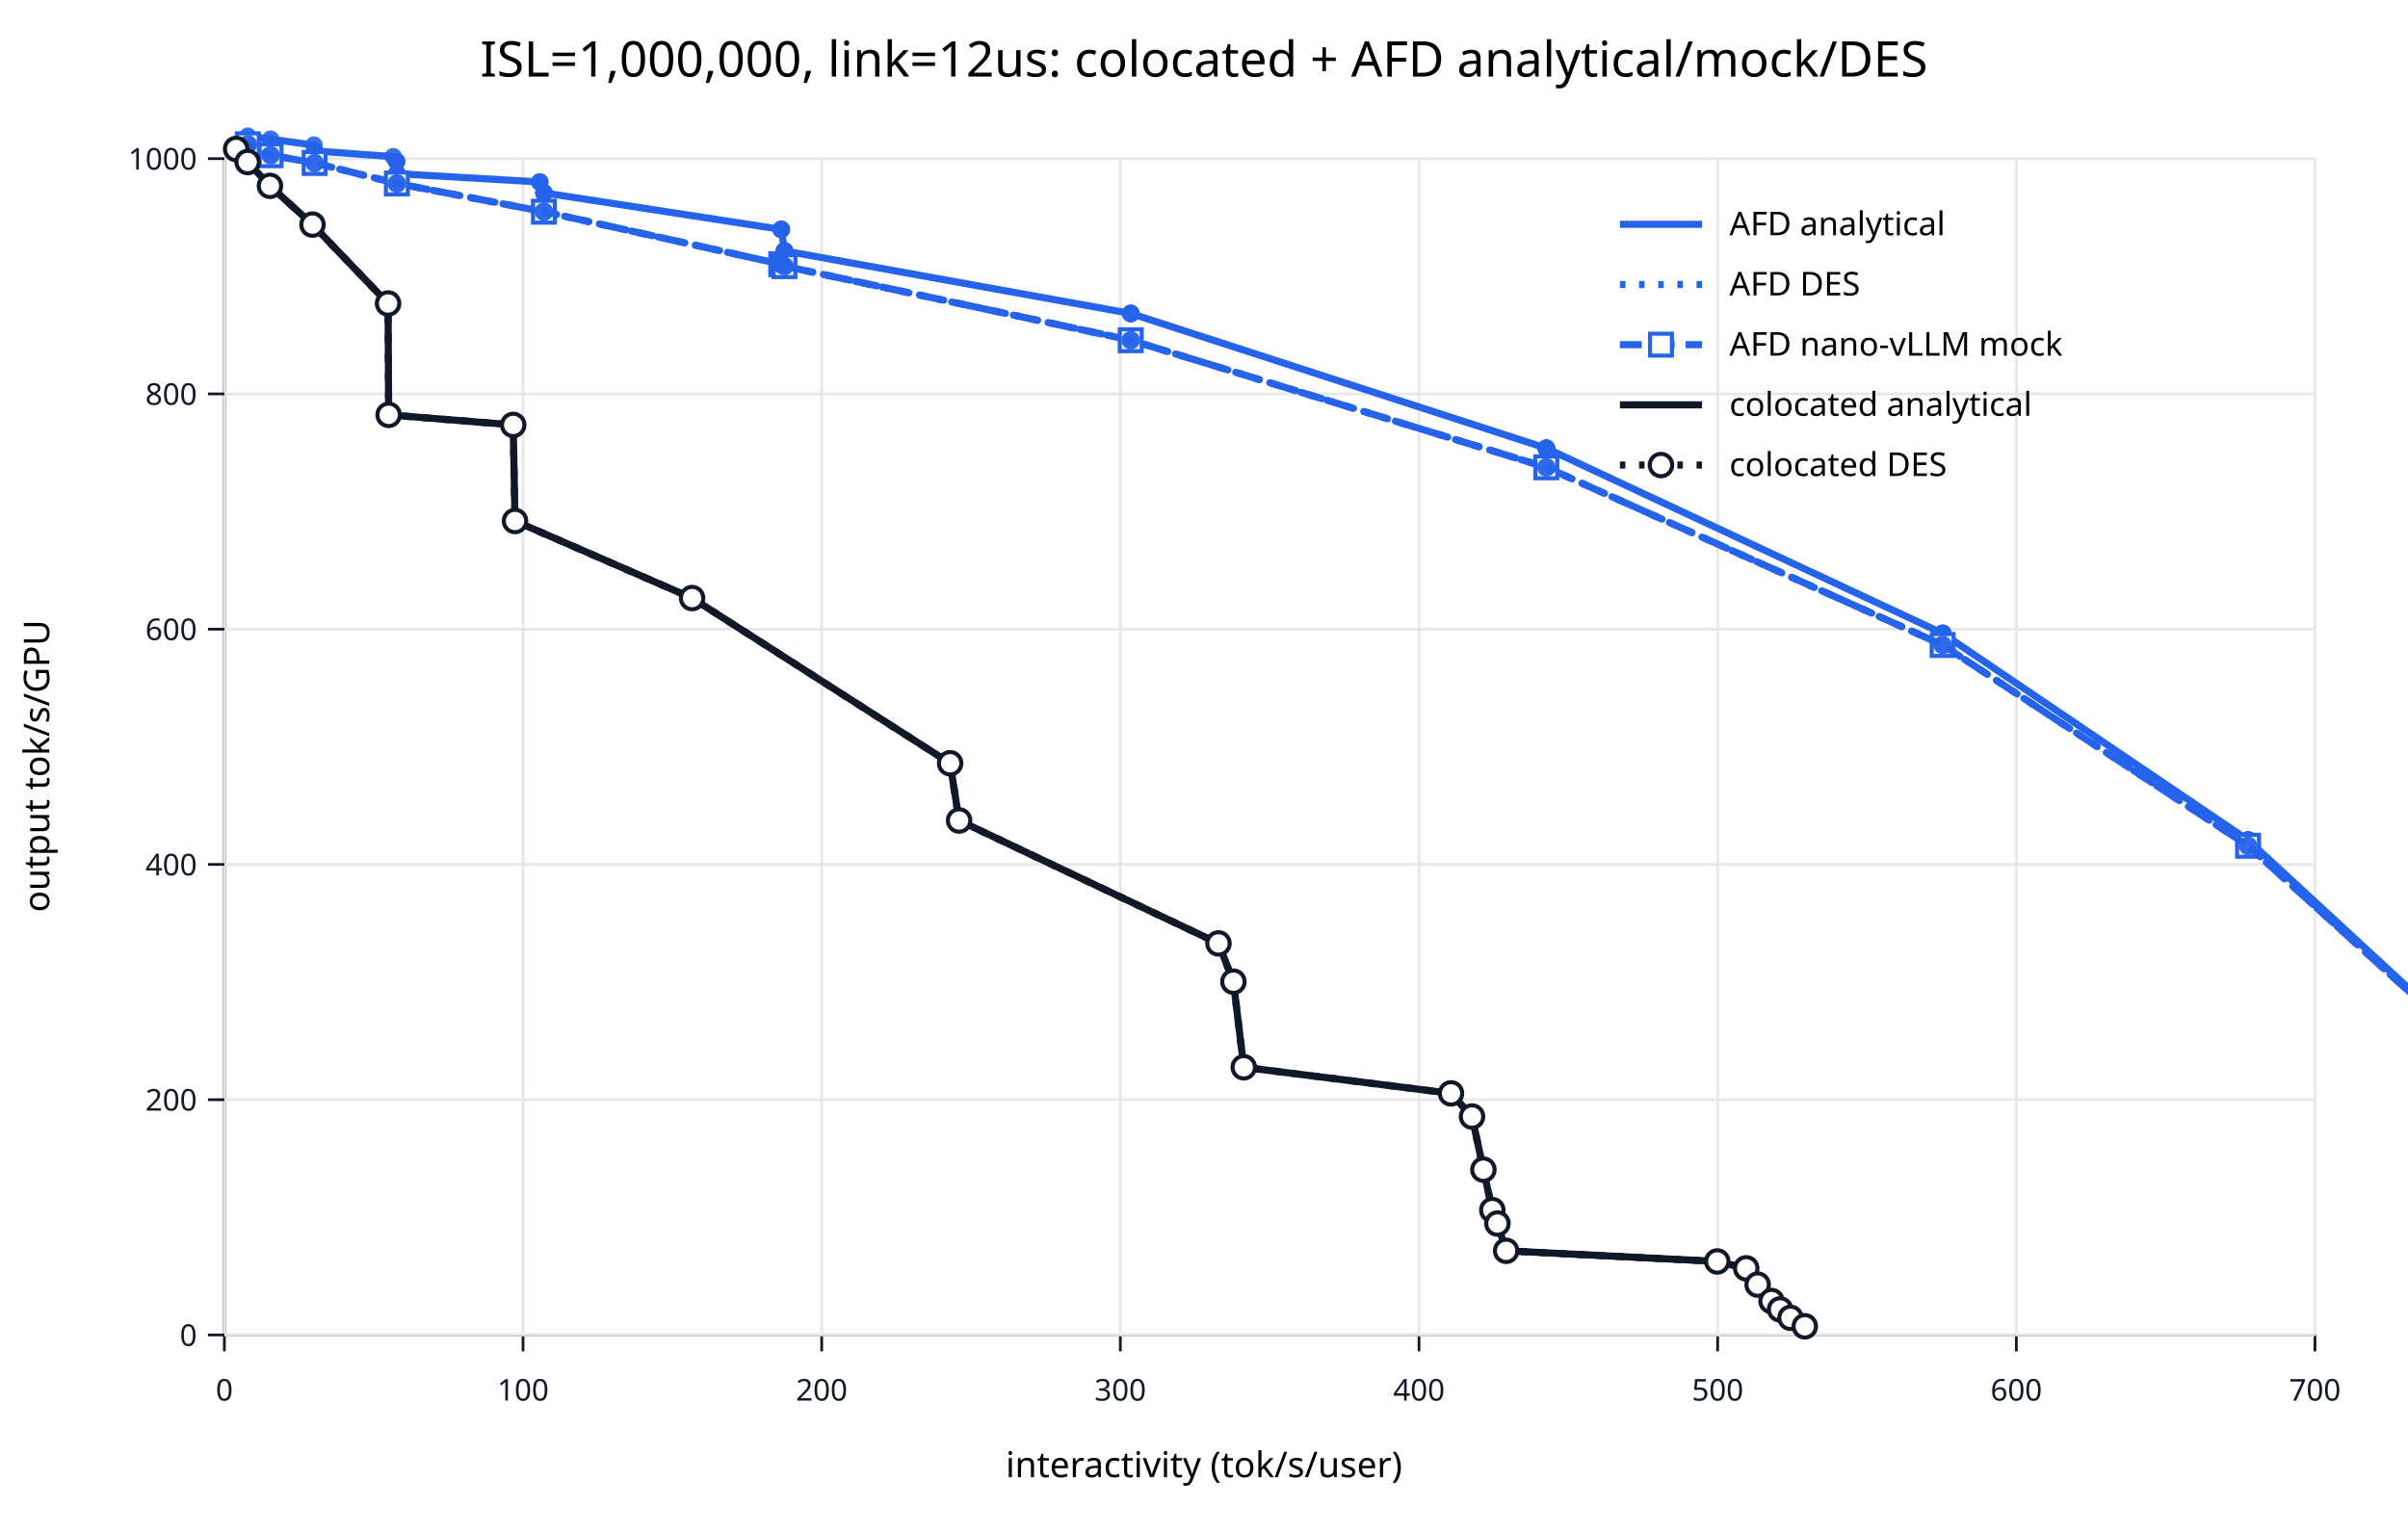
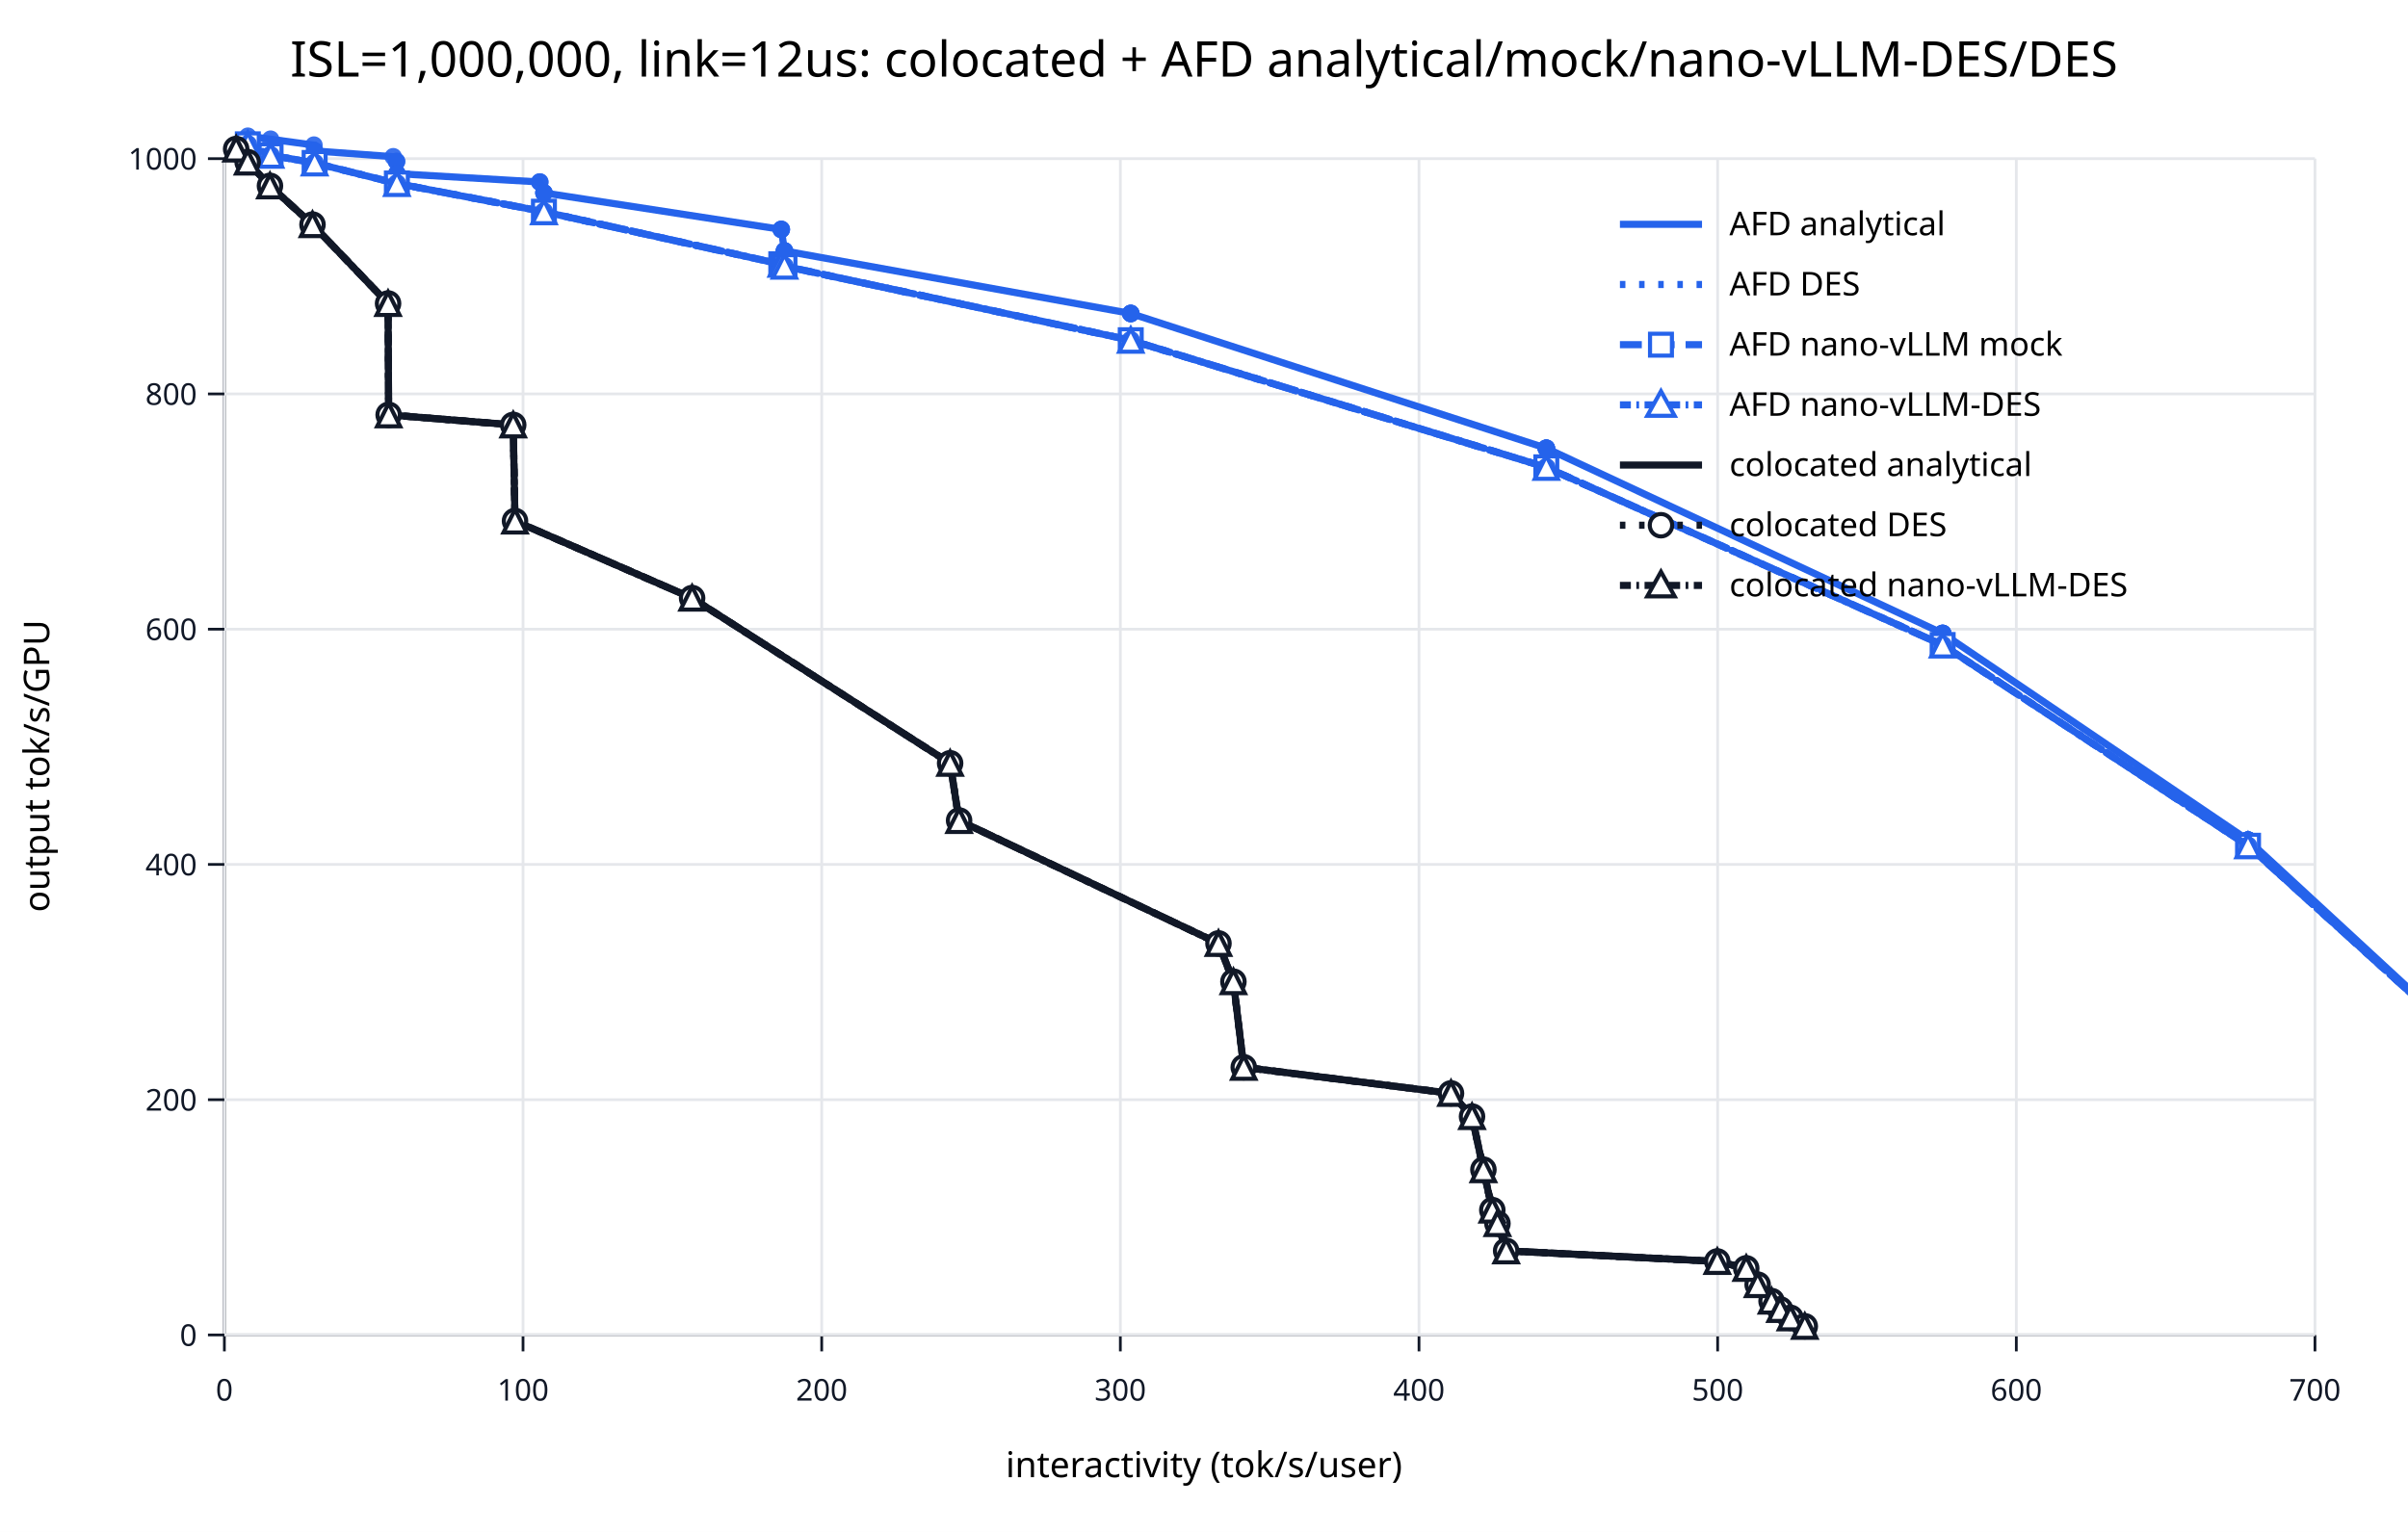
<svg xmlns="http://www.w3.org/2000/svg" width="880" height="560" viewBox="0 0 880 560">
  <rect width="100%" height="100%" fill="white" />
-   <text x="440" y="28" text-anchor="middle" font-family="sans-serif" font-size="18">ISL=1,000,000, link=12us: colocated + AFD analytical/mock/DES</text>
+   <text x="440" y="28" text-anchor="middle" font-family="sans-serif" font-size="18">ISL=1,000,000, link=12us: colocated + AFD analytical/mock/nano-vLLM-DES/DES</text>
  <line x1="82" y1="488" x2="846" y2="488" stroke="#111827" />
  <line x1="82" y1="58" x2="82" y2="488" stroke="#111827" />
  <line x1="82.00" y1="488.00" x2="82.00" y2="494.00" stroke="#111827" />
  <line x1="82.00" y1="58.00" x2="82.00" y2="488.00" stroke="#e5e7eb" />
  <text x="82.00" y="512.00" text-anchor="middle" font-family="sans-serif" font-size="11" fill="#111827">0</text>
  <line x1="191.14" y1="488.00" x2="191.14" y2="494.00" stroke="#111827" />
  <line x1="191.14" y1="58.00" x2="191.14" y2="488.00" stroke="#e5e7eb" />
  <text x="191.14" y="512.00" text-anchor="middle" font-family="sans-serif" font-size="11" fill="#111827">100</text>
  <line x1="300.29" y1="488.00" x2="300.29" y2="494.00" stroke="#111827" />
  <line x1="300.29" y1="58.00" x2="300.29" y2="488.00" stroke="#e5e7eb" />
  <text x="300.29" y="512.00" text-anchor="middle" font-family="sans-serif" font-size="11" fill="#111827">200</text>
  <line x1="409.43" y1="488.00" x2="409.43" y2="494.00" stroke="#111827" />
  <line x1="409.43" y1="58.00" x2="409.43" y2="488.00" stroke="#e5e7eb" />
  <text x="409.43" y="512.00" text-anchor="middle" font-family="sans-serif" font-size="11" fill="#111827">300</text>
  <line x1="518.57" y1="488.00" x2="518.57" y2="494.00" stroke="#111827" />
  <line x1="518.57" y1="58.00" x2="518.57" y2="488.00" stroke="#e5e7eb" />
  <text x="518.57" y="512.00" text-anchor="middle" font-family="sans-serif" font-size="11" fill="#111827">400</text>
  <line x1="627.71" y1="488.00" x2="627.71" y2="494.00" stroke="#111827" />
  <line x1="627.71" y1="58.00" x2="627.71" y2="488.00" stroke="#e5e7eb" />
  <text x="627.71" y="512.00" text-anchor="middle" font-family="sans-serif" font-size="11" fill="#111827">500</text>
  <line x1="736.86" y1="488.00" x2="736.86" y2="494.00" stroke="#111827" />
  <line x1="736.86" y1="58.00" x2="736.86" y2="488.00" stroke="#e5e7eb" />
  <text x="736.86" y="512.00" text-anchor="middle" font-family="sans-serif" font-size="11" fill="#111827">600</text>
  <line x1="846.00" y1="488.00" x2="846.00" y2="494.00" stroke="#111827" />
  <line x1="846.00" y1="58.00" x2="846.00" y2="488.00" stroke="#e5e7eb" />
  <text x="846.00" y="512.00" text-anchor="middle" font-family="sans-serif" font-size="11" fill="#111827">700</text>
  <line x1="76.00" y1="488.00" x2="82.00" y2="488.00" stroke="#111827" />
  <line x1="82.00" y1="488.00" x2="846.00" y2="488.00" stroke="#e5e7eb" />
  <text x="72.00" y="492.00" text-anchor="end" font-family="sans-serif" font-size="11" fill="#111827">0</text>
  <line x1="76.00" y1="402.00" x2="82.00" y2="402.00" stroke="#111827" />
  <line x1="82.00" y1="402.00" x2="846.00" y2="402.00" stroke="#e5e7eb" />
  <text x="72.00" y="406.00" text-anchor="end" font-family="sans-serif" font-size="11" fill="#111827">200</text>
  <line x1="76.00" y1="316.00" x2="82.00" y2="316.00" stroke="#111827" />
  <line x1="82.00" y1="316.00" x2="846.00" y2="316.00" stroke="#e5e7eb" />
  <text x="72.00" y="320.00" text-anchor="end" font-family="sans-serif" font-size="11" fill="#111827">400</text>
  <line x1="76.00" y1="230.00" x2="82.00" y2="230.00" stroke="#111827" />
  <line x1="82.00" y1="230.00" x2="846.00" y2="230.00" stroke="#e5e7eb" />
  <text x="72.00" y="234.00" text-anchor="end" font-family="sans-serif" font-size="11" fill="#111827">600</text>
  <line x1="76.00" y1="144.00" x2="82.00" y2="144.00" stroke="#111827" />
  <line x1="82.00" y1="144.00" x2="846.00" y2="144.00" stroke="#e5e7eb" />
  <text x="72.00" y="148.00" text-anchor="end" font-family="sans-serif" font-size="11" fill="#111827">800</text>
  <line x1="76.00" y1="58.00" x2="82.00" y2="58.00" stroke="#111827" />
  <line x1="82.00" y1="58.00" x2="846.00" y2="58.00" stroke="#e5e7eb" />
  <text x="72.00" y="62.00" text-anchor="end" font-family="sans-serif" font-size="11" fill="#111827">1000</text>
  <polyline points="86.30,54.47 90.50,59.24 98.66,67.94 114.20,82.10 141.82,110.94 142.03,151.65 187.55,155.33 188.21,190.45 252.93,218.63 347.22,279.02 350.50,299.94 445.29,344.87 450.75,358.86 454.53,390.15 530.27,399.69 537.95,408.16 542.11,427.58 545.36,442.36 547.24,447.27 550.42,457.24 627.58,461.13 638.16,463.65 642.33,469.60 647.41,475.62 650.53,478.67 654.34,481.74 659.56,484.84" fill="none" stroke="#111827" stroke-width="2.6" />
  <polyline points="86.30,54.47 90.50,59.24 98.66,67.94 114.20,82.10 141.82,110.94 142.03,151.65 187.55,155.33 188.21,190.45 252.93,218.63 347.22,279.02 350.50,299.94 445.29,344.87 450.75,358.86 454.53,390.15 530.27,399.69 537.95,408.16 542.11,427.58 545.36,442.36 547.24,447.27 550.42,457.24 627.58,461.13 638.16,463.65 642.33,469.60 647.41,475.62 650.53,478.67 654.34,481.74 659.56,484.84" fill="none" stroke="#111827" stroke-width="2.6" stroke-dasharray="2 5" stroke-linecap="round" />
+   <polyline points="86.30,54.47 90.50,59.24 98.66,67.94 114.20,82.10 141.82,110.94 142.03,151.65 187.55,155.33 188.21,190.45 252.93,218.63 347.22,279.02 350.50,299.94 445.29,344.87 450.75,358.86 454.53,390.15 530.27,399.69 537.95,408.16 542.11,427.58 545.36,442.36 547.24,447.27 550.42,457.24 627.58,461.13 638.16,463.65 642.33,469.60 647.41,475.62 650.53,478.67 654.34,481.74 659.56,484.84" fill="none" stroke="#111827" stroke-width="2.6" stroke-dasharray="4 2 1 2" stroke-linecap="round" />
  <polyline points="90.57,49.79 98.88,50.88 114.73,53.04 114.98,55.16 114.98,55.16 143.71,57.29 144.92,59.02 144.92,59.02 145.04,63.48 145.04,63.48 145.04,63.48 197.26,66.53 197.26,66.53 198.78,70.50 198.78,70.50 198.78,70.50 285.52,83.87 285.52,83.87 285.52,83.87 286.68,91.71 286.68,91.71 286.68,91.71 286.68,91.71 413.23,114.59 413.23,114.59 413.23,114.59 413.23,114.59 565.10,163.86 565.10,163.86 565.10,163.86 565.10,163.86 565.10,163.86 709.94,231.55 709.94,231.55 709.94,231.55 709.94,231.55 709.94,231.55 821.55,307.10 821.55,307.10 821.55,307.10 821.55,307.10 821.55,307.10 821.55,307.10 894.20,374.17 894.20,374.17 894.20,374.17 894.20,374.17 894.20,374.17 894.20,374.17" fill="none" stroke="#2563eb" stroke-width="2.6" />
  <circle cx="90.57" cy="49.79" r="3.2" fill="#2563eb" fill-opacity="0.90" />
  <circle cx="98.88" cy="50.88" r="3.2" fill="#2563eb" fill-opacity="0.90" />
  <circle cx="114.73" cy="53.04" r="3.2" fill="#2563eb" fill-opacity="0.90" />
  <circle cx="114.98" cy="55.16" r="3.2" fill="#2563eb" fill-opacity="0.90" />
  <circle cx="114.98" cy="55.16" r="3.2" fill="#2563eb" fill-opacity="0.90" />
  <circle cx="143.71" cy="57.29" r="3.2" fill="#2563eb" fill-opacity="0.90" />
  <circle cx="144.92" cy="59.02" r="3.2" fill="#2563eb" fill-opacity="0.90" />
  <circle cx="144.92" cy="59.02" r="3.2" fill="#2563eb" fill-opacity="0.90" />
  <circle cx="145.04" cy="63.48" r="3.2" fill="#2563eb" fill-opacity="0.90" />
  <circle cx="145.04" cy="63.48" r="3.2" fill="#2563eb" fill-opacity="0.90" />
  <circle cx="145.04" cy="63.48" r="3.2" fill="#2563eb" fill-opacity="0.90" />
  <circle cx="197.26" cy="66.53" r="3.2" fill="#2563eb" fill-opacity="0.90" />
  <circle cx="197.26" cy="66.53" r="3.2" fill="#2563eb" fill-opacity="0.90" />
  <circle cx="198.78" cy="70.50" r="3.2" fill="#2563eb" fill-opacity="0.90" />
  <circle cx="198.78" cy="70.50" r="3.2" fill="#2563eb" fill-opacity="0.90" />
  <circle cx="198.78" cy="70.50" r="3.2" fill="#2563eb" fill-opacity="0.90" />
  <circle cx="285.52" cy="83.87" r="3.2" fill="#2563eb" fill-opacity="0.90" />
  <circle cx="285.52" cy="83.87" r="3.2" fill="#2563eb" fill-opacity="0.90" />
  <circle cx="285.52" cy="83.87" r="3.2" fill="#2563eb" fill-opacity="0.90" />
  <circle cx="286.68" cy="91.71" r="3.2" fill="#2563eb" fill-opacity="0.90" />
  <circle cx="286.68" cy="91.71" r="3.2" fill="#2563eb" fill-opacity="0.90" />
  <circle cx="286.68" cy="91.71" r="3.2" fill="#2563eb" fill-opacity="0.90" />
  <circle cx="286.68" cy="91.71" r="3.2" fill="#2563eb" fill-opacity="0.90" />
  <circle cx="413.23" cy="114.59" r="3.2" fill="#2563eb" fill-opacity="0.90" />
  <circle cx="413.23" cy="114.59" r="3.2" fill="#2563eb" fill-opacity="0.90" />
  <circle cx="413.23" cy="114.59" r="3.2" fill="#2563eb" fill-opacity="0.90" />
  <circle cx="413.23" cy="114.59" r="3.2" fill="#2563eb" fill-opacity="0.90" />
  <circle cx="565.10" cy="163.86" r="3.2" fill="#2563eb" fill-opacity="0.90" />
  <circle cx="565.10" cy="163.86" r="3.2" fill="#2563eb" fill-opacity="0.90" />
  <circle cx="565.10" cy="163.86" r="3.2" fill="#2563eb" fill-opacity="0.90" />
  <circle cx="565.10" cy="163.86" r="3.2" fill="#2563eb" fill-opacity="0.90" />
  <circle cx="565.10" cy="163.86" r="3.2" fill="#2563eb" fill-opacity="0.90" />
  <circle cx="709.94" cy="231.55" r="3.2" fill="#2563eb" fill-opacity="0.90" />
  <circle cx="709.94" cy="231.55" r="3.2" fill="#2563eb" fill-opacity="0.90" />
  <circle cx="709.94" cy="231.55" r="3.2" fill="#2563eb" fill-opacity="0.90" />
  <circle cx="709.94" cy="231.55" r="3.2" fill="#2563eb" fill-opacity="0.90" />
  <circle cx="709.94" cy="231.55" r="3.2" fill="#2563eb" fill-opacity="0.90" />
  <circle cx="821.55" cy="307.10" r="3.2" fill="#2563eb" fill-opacity="0.90" />
  <circle cx="821.55" cy="307.10" r="3.2" fill="#2563eb" fill-opacity="0.90" />
  <circle cx="821.55" cy="307.10" r="3.2" fill="#2563eb" fill-opacity="0.90" />
  <circle cx="821.55" cy="307.10" r="3.2" fill="#2563eb" fill-opacity="0.90" />
  <circle cx="821.55" cy="307.10" r="3.2" fill="#2563eb" fill-opacity="0.90" />
  <circle cx="821.55" cy="307.10" r="3.2" fill="#2563eb" fill-opacity="0.90" />
  <circle cx="894.20" cy="374.17" r="3.2" fill="#2563eb" fill-opacity="0.90" />
  <circle cx="894.20" cy="374.17" r="3.2" fill="#2563eb" fill-opacity="0.90" />
  <circle cx="894.20" cy="374.17" r="3.2" fill="#2563eb" fill-opacity="0.90" />
  <circle cx="894.20" cy="374.17" r="3.2" fill="#2563eb" fill-opacity="0.90" />
  <circle cx="894.20" cy="374.17" r="3.2" fill="#2563eb" fill-opacity="0.90" />
  <circle cx="894.20" cy="374.17" r="3.2" fill="#2563eb" fill-opacity="0.90" />
  <polyline points="90.57,52.76 98.88,56.74 114.98,59.57 145.04,67.07 198.78,77.39 285.52,96.59 286.68,97.29 413.23,124.37 565.10,170.83 709.94,235.78 821.54,309.17 894.21,374.98" fill="none" stroke="#2563eb" stroke-width="2.6" stroke-dasharray="8 4" stroke-linecap="round" />
  <rect x="86.57" y="48.76" width="8.0" height="8.0" fill="white" stroke="#2563eb" stroke-width="1.5" />
  <rect x="94.88" y="52.74" width="8.0" height="8.0" fill="white" stroke="#2563eb" stroke-width="1.5" />
  <rect x="110.98" y="55.57" width="8.0" height="8.0" fill="white" stroke="#2563eb" stroke-width="1.5" />
  <rect x="141.04" y="63.07" width="8.0" height="8.0" fill="white" stroke="#2563eb" stroke-width="1.5" />
  <rect x="194.78" y="73.39" width="8.0" height="8.0" fill="white" stroke="#2563eb" stroke-width="1.5" />
  <rect x="281.52" y="92.59" width="8.0" height="8.0" fill="white" stroke="#2563eb" stroke-width="1.5" />
  <rect x="282.68" y="93.29" width="8.0" height="8.0" fill="white" stroke="#2563eb" stroke-width="1.5" />
  <rect x="409.23" y="120.37" width="8.0" height="8.0" fill="white" stroke="#2563eb" stroke-width="1.5" />
  <rect x="561.10" y="166.83" width="8.0" height="8.0" fill="white" stroke="#2563eb" stroke-width="1.5" />
  <rect x="705.94" y="231.78" width="8.0" height="8.0" fill="white" stroke="#2563eb" stroke-width="1.5" />
  <rect x="817.54" y="305.17" width="8.0" height="8.0" fill="white" stroke="#2563eb" stroke-width="1.5" />
  <rect x="890.21" y="370.98" width="8.0" height="8.0" fill="white" stroke="#2563eb" stroke-width="1.5" />
  <polyline points="90.57,52.76 98.88,56.74 114.98,59.57 145.04,67.07 198.78,77.39 285.52,96.59 286.68,97.29 413.23,124.37 565.10,170.83 709.94,235.78 821.54,309.17 894.21,374.98" fill="none" stroke="#2563eb" stroke-width="2.6" stroke-dasharray="2 5" stroke-linecap="round" />
  <circle cx="90.57" cy="52.76" r="3.4" fill="#2563eb" fill-opacity="0.95" />
  <circle cx="98.88" cy="56.74" r="3.4" fill="#2563eb" fill-opacity="0.95" />
  <circle cx="114.98" cy="59.57" r="3.4" fill="#2563eb" fill-opacity="0.95" />
  <circle cx="145.04" cy="67.07" r="3.4" fill="#2563eb" fill-opacity="0.95" />
  <circle cx="198.78" cy="77.39" r="3.4" fill="#2563eb" fill-opacity="0.95" />
  <circle cx="285.52" cy="96.59" r="3.4" fill="#2563eb" fill-opacity="0.95" />
  <circle cx="286.68" cy="97.29" r="3.4" fill="#2563eb" fill-opacity="0.95" />
  <circle cx="413.23" cy="124.37" r="3.4" fill="#2563eb" fill-opacity="0.95" />
  <circle cx="565.10" cy="170.83" r="3.4" fill="#2563eb" fill-opacity="0.95" />
  <circle cx="709.94" cy="235.78" r="3.4" fill="#2563eb" fill-opacity="0.95" />
  <circle cx="821.54" cy="309.17" r="3.4" fill="#2563eb" fill-opacity="0.95" />
  <circle cx="894.21" cy="374.98" r="3.4" fill="#2563eb" fill-opacity="0.95" />
+   <polyline points="90.57,52.76 98.88,56.74 114.98,59.57 145.04,67.07 198.78,77.39 285.52,96.59 286.68,97.29 413.23,124.37 565.10,170.83 709.94,235.78 821.54,309.17 894.21,374.98" fill="none" stroke="#2563eb" stroke-width="2.6" stroke-dasharray="4 2 1 2" stroke-linecap="round" />
+   <polygon points="90.57,48.56 94.77,56.96 86.37,56.96" fill="white" stroke="#2563eb" stroke-width="1.5" />
+   <polygon points="98.88,52.54 103.08,60.94 94.68,60.94" fill="white" stroke="#2563eb" stroke-width="1.5" />
+   <polygon points="114.98,55.37 119.18,63.77 110.78,63.77" fill="white" stroke="#2563eb" stroke-width="1.5" />
+   <polygon points="145.04,62.87 149.24,71.27 140.84,71.27" fill="white" stroke="#2563eb" stroke-width="1.5" />
+   <polygon points="198.78,73.19 202.98,81.59 194.58,81.59" fill="white" stroke="#2563eb" stroke-width="1.5" />
+   <polygon points="285.52,92.39 289.72,100.79 281.32,100.79" fill="white" stroke="#2563eb" stroke-width="1.5" />
+   <polygon points="286.68,93.09 290.88,101.49 282.48,101.49" fill="white" stroke="#2563eb" stroke-width="1.5" />
+   <polygon points="413.23,120.17 417.43,128.57 409.03,128.57" fill="white" stroke="#2563eb" stroke-width="1.5" />
+   <polygon points="565.10,166.63 569.30,175.03 560.90,175.03" fill="white" stroke="#2563eb" stroke-width="1.5" />
+   <polygon points="709.94,231.58 714.14,239.98 705.74,239.98" fill="white" stroke="#2563eb" stroke-width="1.5" />
+   <polygon points="821.54,304.97 825.74,313.37 817.34,313.37" fill="white" stroke="#2563eb" stroke-width="1.5" />
+   <polygon points="894.21,370.78 898.41,379.18 890.01,379.18" fill="white" stroke="#2563eb" stroke-width="1.5" />
  <circle cx="86.30" cy="54.47" r="3.0" fill="#111827" fill-opacity="0.85" />
  <circle cx="90.50" cy="59.24" r="3.0" fill="#111827" fill-opacity="0.85" />
  <circle cx="98.66" cy="67.94" r="3.0" fill="#111827" fill-opacity="0.85" />
  <circle cx="114.20" cy="82.10" r="3.0" fill="#111827" fill-opacity="0.85" />
  <circle cx="141.82" cy="110.94" r="3.0" fill="#111827" fill-opacity="0.85" />
  <circle cx="142.03" cy="151.65" r="3.0" fill="#111827" fill-opacity="0.85" />
  <circle cx="187.55" cy="155.33" r="3.0" fill="#111827" fill-opacity="0.85" />
  <circle cx="188.21" cy="190.45" r="3.0" fill="#111827" fill-opacity="0.85" />
  <circle cx="252.93" cy="218.63" r="3.0" fill="#111827" fill-opacity="0.85" />
  <circle cx="347.22" cy="279.02" r="3.0" fill="#111827" fill-opacity="0.85" />
  <circle cx="350.50" cy="299.94" r="3.0" fill="#111827" fill-opacity="0.85" />
  <circle cx="445.29" cy="344.87" r="3.0" fill="#111827" fill-opacity="0.85" />
  <circle cx="450.75" cy="358.86" r="3.0" fill="#111827" fill-opacity="0.85" />
  <circle cx="454.53" cy="390.15" r="3.0" fill="#111827" fill-opacity="0.85" />
  <circle cx="530.27" cy="399.69" r="3.0" fill="#111827" fill-opacity="0.85" />
  <circle cx="537.95" cy="408.16" r="3.0" fill="#111827" fill-opacity="0.85" />
  <circle cx="542.11" cy="427.58" r="3.0" fill="#111827" fill-opacity="0.85" />
  <circle cx="545.36" cy="442.36" r="3.0" fill="#111827" fill-opacity="0.85" />
  <circle cx="547.24" cy="447.27" r="3.0" fill="#111827" fill-opacity="0.85" />
  <circle cx="550.42" cy="457.24" r="3.0" fill="#111827" fill-opacity="0.85" />
  <circle cx="627.58" cy="461.13" r="3.0" fill="#111827" fill-opacity="0.85" />
  <circle cx="638.16" cy="463.65" r="3.0" fill="#111827" fill-opacity="0.85" />
  <circle cx="642.33" cy="469.60" r="3.0" fill="#111827" fill-opacity="0.85" />
  <circle cx="647.41" cy="475.62" r="3.0" fill="#111827" fill-opacity="0.85" />
  <circle cx="650.53" cy="478.67" r="3.0" fill="#111827" fill-opacity="0.85" />
  <circle cx="654.34" cy="481.74" r="3.0" fill="#111827" fill-opacity="0.85" />
  <circle cx="659.56" cy="484.84" r="3.0" fill="#111827" fill-opacity="0.85" />
  <circle cx="86.30" cy="54.47" r="4.1" fill="white" stroke="#111827" stroke-width="1.5" />
  <circle cx="90.50" cy="59.24" r="4.1" fill="white" stroke="#111827" stroke-width="1.5" />
  <circle cx="98.66" cy="67.94" r="4.1" fill="white" stroke="#111827" stroke-width="1.5" />
  <circle cx="114.20" cy="82.10" r="4.1" fill="white" stroke="#111827" stroke-width="1.5" />
  <circle cx="141.82" cy="110.94" r="4.1" fill="white" stroke="#111827" stroke-width="1.5" />
  <circle cx="142.03" cy="151.65" r="4.1" fill="white" stroke="#111827" stroke-width="1.5" />
  <circle cx="187.55" cy="155.33" r="4.1" fill="white" stroke="#111827" stroke-width="1.5" />
  <circle cx="188.21" cy="190.45" r="4.1" fill="white" stroke="#111827" stroke-width="1.5" />
  <circle cx="252.93" cy="218.63" r="4.1" fill="white" stroke="#111827" stroke-width="1.5" />
  <circle cx="347.22" cy="279.02" r="4.1" fill="white" stroke="#111827" stroke-width="1.5" />
  <circle cx="350.50" cy="299.94" r="4.1" fill="white" stroke="#111827" stroke-width="1.5" />
  <circle cx="445.29" cy="344.87" r="4.1" fill="white" stroke="#111827" stroke-width="1.5" />
  <circle cx="450.75" cy="358.86" r="4.1" fill="white" stroke="#111827" stroke-width="1.5" />
  <circle cx="454.53" cy="390.15" r="4.1" fill="white" stroke="#111827" stroke-width="1.5" />
  <circle cx="530.27" cy="399.69" r="4.1" fill="white" stroke="#111827" stroke-width="1.5" />
  <circle cx="537.95" cy="408.16" r="4.1" fill="white" stroke="#111827" stroke-width="1.5" />
  <circle cx="542.11" cy="427.58" r="4.1" fill="white" stroke="#111827" stroke-width="1.5" />
  <circle cx="545.36" cy="442.36" r="4.1" fill="white" stroke="#111827" stroke-width="1.5" />
  <circle cx="547.24" cy="447.27" r="4.1" fill="white" stroke="#111827" stroke-width="1.5" />
  <circle cx="550.42" cy="457.24" r="4.1" fill="white" stroke="#111827" stroke-width="1.5" />
  <circle cx="627.58" cy="461.13" r="4.1" fill="white" stroke="#111827" stroke-width="1.5" />
  <circle cx="638.16" cy="463.65" r="4.1" fill="white" stroke="#111827" stroke-width="1.5" />
  <circle cx="642.33" cy="469.60" r="4.1" fill="white" stroke="#111827" stroke-width="1.5" />
  <circle cx="647.41" cy="475.62" r="4.1" fill="white" stroke="#111827" stroke-width="1.5" />
  <circle cx="650.53" cy="478.67" r="4.1" fill="white" stroke="#111827" stroke-width="1.5" />
  <circle cx="654.34" cy="481.74" r="4.1" fill="white" stroke="#111827" stroke-width="1.5" />
  <circle cx="659.56" cy="484.84" r="4.1" fill="white" stroke="#111827" stroke-width="1.5" />
+   <polygon points="86.30,50.27 90.50,58.67 82.10,58.67" fill="white" stroke="#111827" stroke-width="1.5" />
+   <polygon points="90.50,55.04 94.70,63.44 86.30,63.44" fill="white" stroke="#111827" stroke-width="1.5" />
+   <polygon points="98.66,63.74 102.86,72.14 94.46,72.14" fill="white" stroke="#111827" stroke-width="1.5" />
+   <polygon points="114.20,77.90 118.40,86.30 110.00,86.30" fill="white" stroke="#111827" stroke-width="1.5" />
+   <polygon points="141.82,106.74 146.02,115.14 137.62,115.14" fill="white" stroke="#111827" stroke-width="1.5" />
+   <polygon points="142.03,147.45 146.23,155.85 137.83,155.85" fill="white" stroke="#111827" stroke-width="1.5" />
+   <polygon points="187.55,151.13 191.75,159.53 183.35,159.53" fill="white" stroke="#111827" stroke-width="1.5" />
+   <polygon points="188.21,186.25 192.41,194.65 184.01,194.65" fill="white" stroke="#111827" stroke-width="1.5" />
+   <polygon points="252.93,214.43 257.13,222.83 248.73,222.83" fill="white" stroke="#111827" stroke-width="1.5" />
+   <polygon points="347.22,274.82 351.42,283.22 343.02,283.22" fill="white" stroke="#111827" stroke-width="1.5" />
+   <polygon points="350.50,295.74 354.70,304.14 346.30,304.14" fill="white" stroke="#111827" stroke-width="1.5" />
+   <polygon points="445.29,340.67 449.49,349.07 441.09,349.07" fill="white" stroke="#111827" stroke-width="1.5" />
+   <polygon points="450.75,354.66 454.95,363.06 446.55,363.06" fill="white" stroke="#111827" stroke-width="1.5" />
+   <polygon points="454.53,385.95 458.73,394.35 450.33,394.35" fill="white" stroke="#111827" stroke-width="1.5" />
+   <polygon points="530.27,395.49 534.47,403.89 526.07,403.89" fill="white" stroke="#111827" stroke-width="1.5" />
+   <polygon points="537.95,403.96 542.15,412.36 533.75,412.36" fill="white" stroke="#111827" stroke-width="1.5" />
+   <polygon points="542.11,423.38 546.31,431.78 537.91,431.78" fill="white" stroke="#111827" stroke-width="1.5" />
+   <polygon points="545.36,438.16 549.56,446.56 541.16,446.56" fill="white" stroke="#111827" stroke-width="1.5" />
+   <polygon points="547.24,443.07 551.44,451.47 543.04,451.47" fill="white" stroke="#111827" stroke-width="1.5" />
+   <polygon points="550.42,453.04 554.62,461.44 546.22,461.44" fill="white" stroke="#111827" stroke-width="1.5" />
+   <polygon points="627.58,456.93 631.78,465.33 623.38,465.33" fill="white" stroke="#111827" stroke-width="1.5" />
+   <polygon points="638.16,459.45 642.36,467.85 633.96,467.85" fill="white" stroke="#111827" stroke-width="1.5" />
+   <polygon points="642.33,465.40 646.53,473.80 638.13,473.80" fill="white" stroke="#111827" stroke-width="1.5" />
+   <polygon points="647.41,471.42 651.61,479.82 643.21,479.82" fill="white" stroke="#111827" stroke-width="1.5" />
+   <polygon points="650.53,474.47 654.73,482.87 646.33,482.87" fill="white" stroke="#111827" stroke-width="1.5" />
+   <polygon points="654.34,477.54 658.54,485.94 650.14,485.94" fill="white" stroke="#111827" stroke-width="1.5" />
+   <polygon points="659.56,480.64 663.76,489.04 655.36,489.04" fill="white" stroke="#111827" stroke-width="1.5" />
  <line x1="592" y1="82" x2="622" y2="82" stroke="#2563eb" stroke-width="2.6" />
  <text x="632" y="86" font-family="sans-serif" font-size="12">AFD analytical</text>
  <line x1="592" y1="104" x2="622" y2="104" stroke="#2563eb" stroke-width="2.6" stroke-dasharray="2 5" />
  <text x="632" y="108" font-family="sans-serif" font-size="12">AFD DES</text>
  <line x1="592" y1="126" x2="622" y2="126" stroke="#2563eb" stroke-width="2.6" stroke-dasharray="8 4" />
  <rect x="603" y="122" width="8" height="8" fill="white" stroke="#2563eb" stroke-width="1.5" />
  <text x="632" y="130" font-family="sans-serif" font-size="12">AFD nano-vLLM mock</text>
-   <line x1="592" y1="148" x2="622" y2="148" stroke="#111827" stroke-width="2.6" />
-   <text x="632" y="152" font-family="sans-serif" font-size="12">colocated analytical</text>
-   <line x1="592" y1="170" x2="622" y2="170" stroke="#111827" stroke-width="2.6" stroke-dasharray="2 5" />
-   <circle cx="607" cy="170" r="4.1" fill="white" stroke="#111827" stroke-width="1.5" />
-   <text x="632" y="174" font-family="sans-serif" font-size="12">colocated DES</text>
+   <line x1="592" y1="148" x2="622" y2="148" stroke="#2563eb" stroke-width="2.6" stroke-dasharray="4 2 1 2" />
+   <polygon points="607,143 612,152 602,152" fill="white" stroke="#2563eb" stroke-width="1.5" />
+   <text x="632" y="152" font-family="sans-serif" font-size="12">AFD nano-vLLM-DES</text>
+   <line x1="592" y1="170" x2="622" y2="170" stroke="#111827" stroke-width="2.6" />
+   <text x="632" y="174" font-family="sans-serif" font-size="12">colocated analytical</text>
+   <line x1="592" y1="192" x2="622" y2="192" stroke="#111827" stroke-width="2.6" stroke-dasharray="2 5" />
+   <circle cx="607" cy="192" r="4.1" fill="white" stroke="#111827" stroke-width="1.5" />
+   <text x="632" y="196" font-family="sans-serif" font-size="12">colocated DES</text>
+   <line x1="592" y1="214" x2="622" y2="214" stroke="#111827" stroke-width="2.6" stroke-dasharray="4 2 1 2" />
+   <polygon points="607,209 612,218 602,218" fill="white" stroke="#111827" stroke-width="1.5" />
+   <text x="632" y="218" font-family="sans-serif" font-size="12">colocated nano-vLLM-DES</text>
  <text x="440" y="540" text-anchor="middle" font-family="sans-serif" font-size="13">interactivity (tok/s/user)</text>
  <text x="18" y="280" text-anchor="middle" transform="rotate(-90 18 280)" font-family="sans-serif" font-size="13">output tok/s/GPU</text>
</svg>
